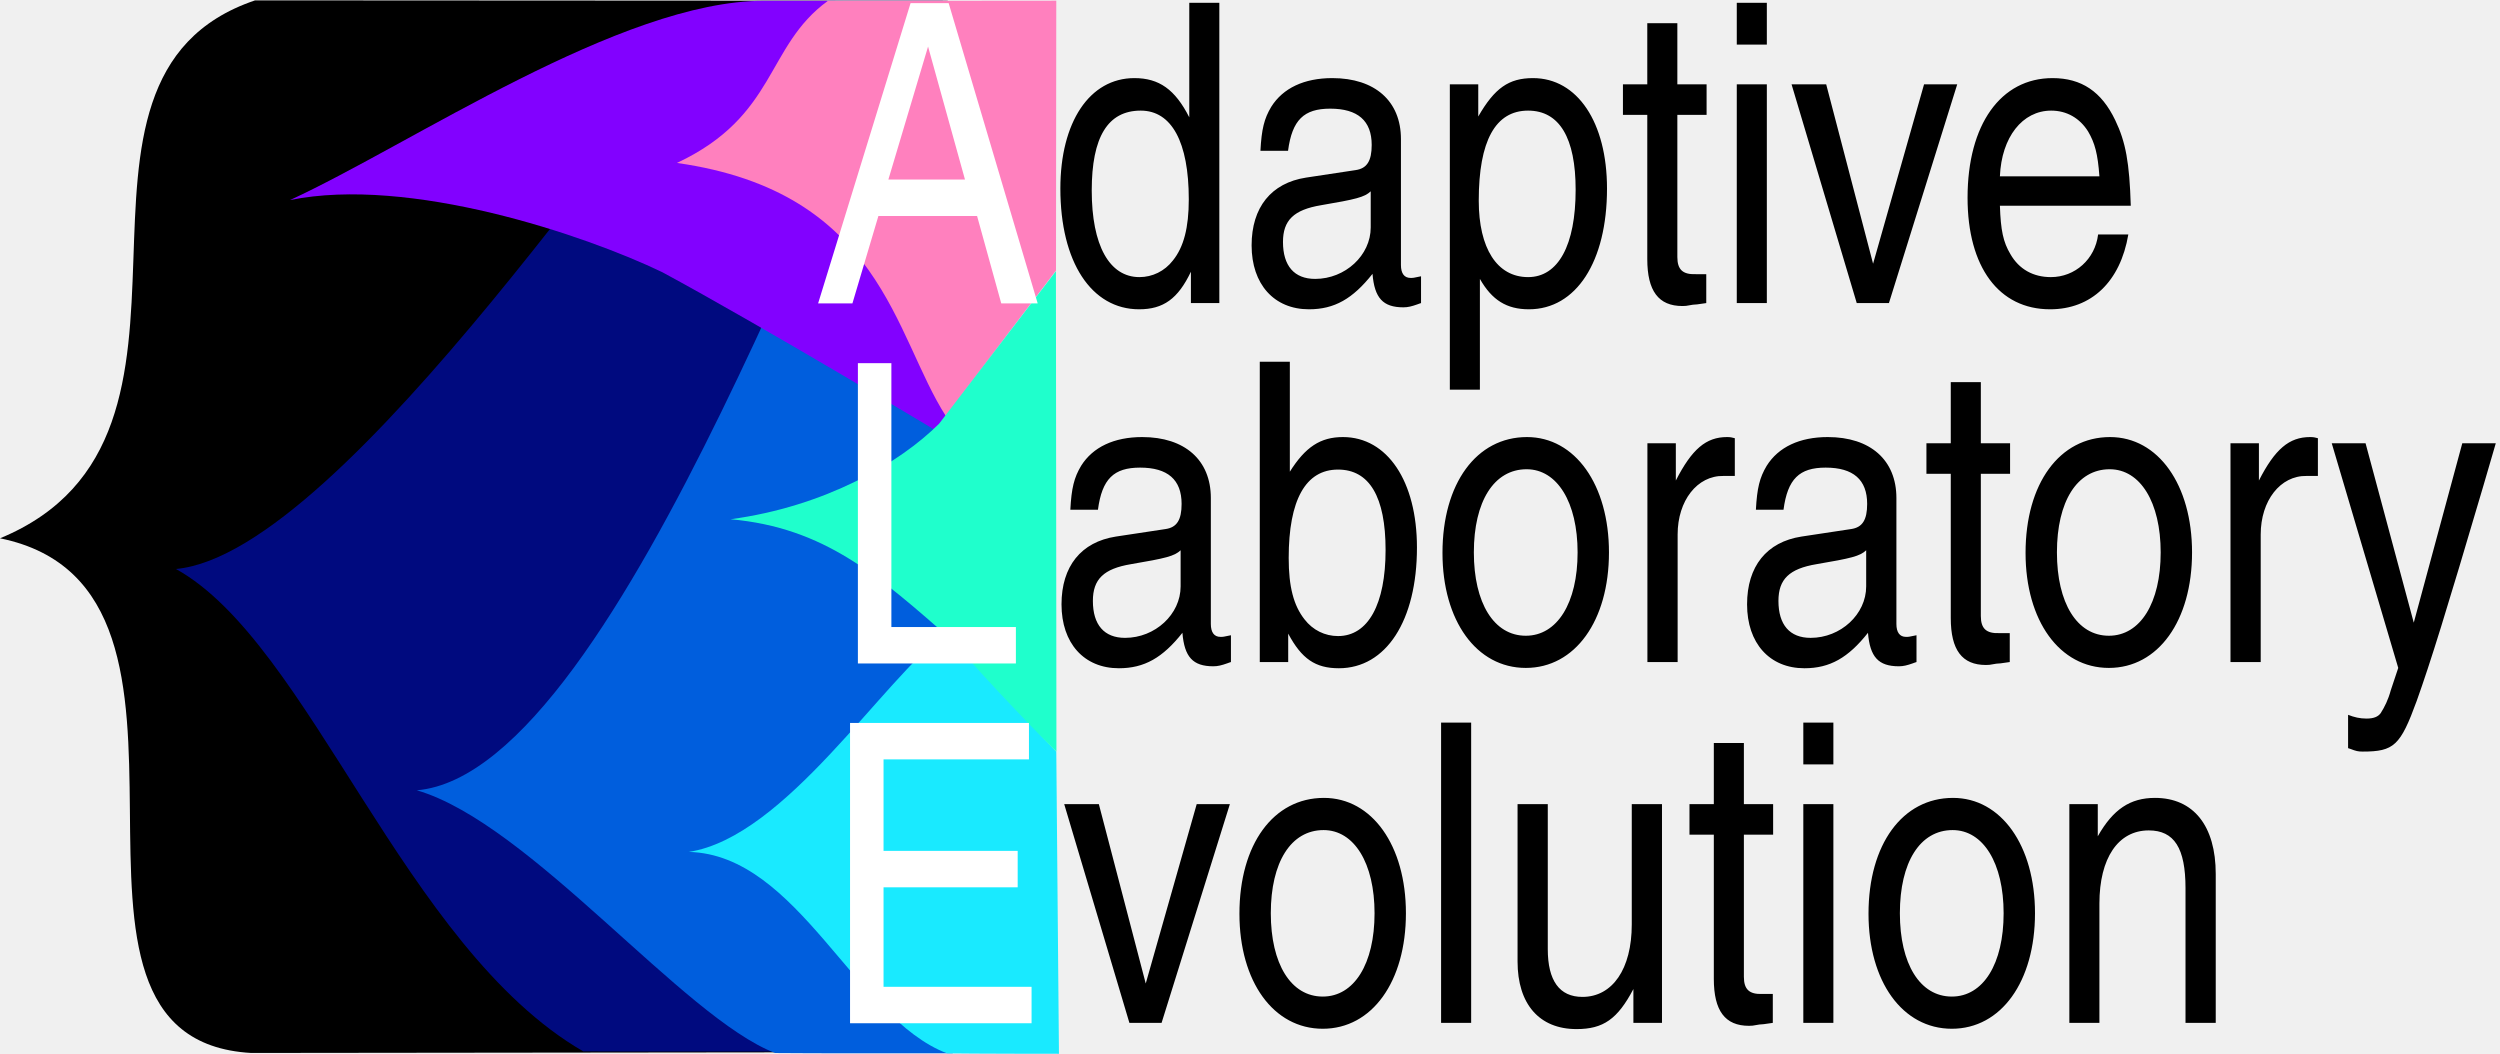
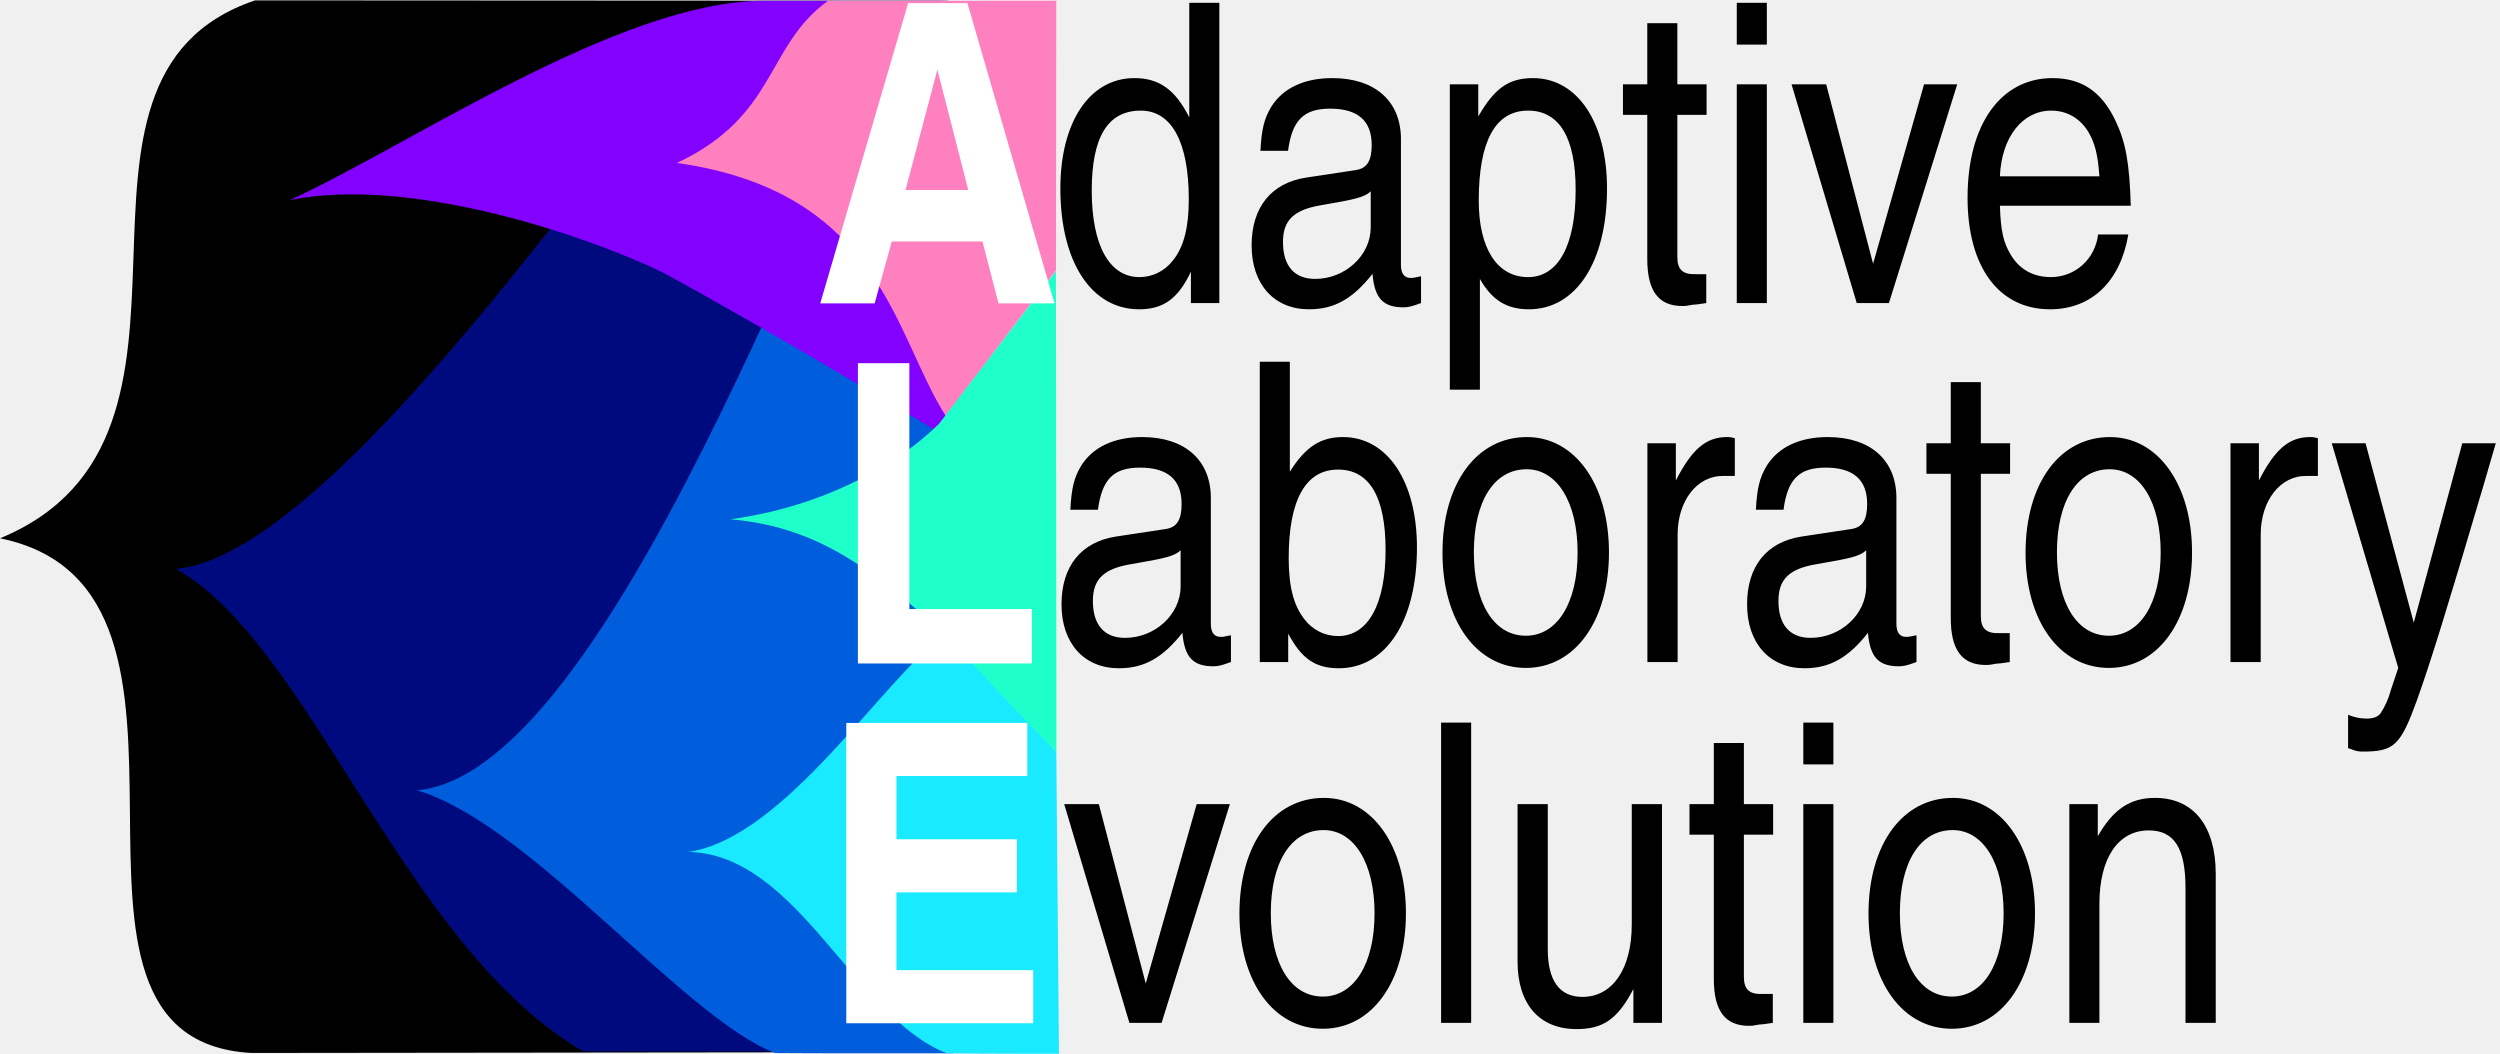
<svg xmlns="http://www.w3.org/2000/svg" width="67.474mm" height="28.441mm" viewBox="0 0 239.082 100.776" id="svg4236" version="1.1">
  <defs id="defs4238" />
  <g id="layer1" transform="translate(-22.98507,-951.9759)">
    <text xml:space="preserve" style="font-style:normal;font-weight:normal;font-size:40px;line-height:125%;font-family:sans-serif;letter-spacing:0px;word-spacing:0px;fill:#000000;fill-opacity:1;stroke:none;stroke-width:1px;stroke-linecap:butt;stroke-linejoin:miter;stroke-opacity:1" x="123.236" y="980.96" id="text5372">
      <tspan id="tspan5374" x="123.236" y="980.96" style="font-style:normal;font-variant:normal;font-weight:normal;font-stretch:condensed;font-size:40px;font-family:'Liberation Sans Narrow';-inkscape-font-specification:'Liberation Sans Narrow Condensed';fill:#000000;fill-opacity:1">daptive</tspan>
    </text>
    <text xml:space="preserve" style="font-style:normal;font-weight:normal;font-size:40px;line-height:125%;font-family:sans-serif;letter-spacing:0px;word-spacing:0px;fill:#000000;fill-opacity:1;stroke:none;stroke-width:1px;stroke-linecap:butt;stroke-linejoin:miter;stroke-opacity:1" x="123.298" y="1015.29" id="text5372-3">
      <tspan id="tspan5374-6" x="123.298" y="1015.29" style="font-style:normal;font-variant:normal;font-weight:normal;font-stretch:condensed;font-size:40px;font-family:'Liberation Sans Narrow';-inkscape-font-specification:'Liberation Sans Narrow Condensed'">aboratory</tspan>
    </text>
    <text xml:space="preserve" style="font-style:normal;font-weight:normal;font-size:40px;line-height:125%;font-family:sans-serif;letter-spacing:0px;word-spacing:0px;fill:#000000;fill-opacity:1;stroke:none;stroke-width:1px;stroke-linecap:butt;stroke-linejoin:miter;stroke-opacity:1" x="124.475" y="1049.798" id="text5372-3-7">
      <tspan id="tspan5374-6-5" x="124.475" y="1049.798" style="font-style:normal;font-variant:normal;font-weight:normal;font-stretch:condensed;font-size:40px;font-family:'Liberation Sans Narrow';-inkscape-font-specification:'Liberation Sans Narrow Condensed'">volution</tspan>
    </text>
    <g id="g6452" transform="matrix(0.2504396,0,0,0.4420894,24.81356,0.4768543)">
      <path style="fill:#000000;fill-opacity:1" d="m 90.092,2152.358 c -88.473,16.965 -2.991,94.294 -97.393,116.364 96.306,11.134 4,108.338 95.86,111.332 96.018,-0.077 265.84,-0.173 265.84,-0.173 l 0.219,-227.437 z" id="path4122-3-3" />
      <path d="m 269.681,2155.099 c -23.837,9.842 -144.71,116.841 -209.798,120.263 51.149,16.037 86.961,81.808 155.525,104.352 9.213,0.086 106.977,0.01 107.353,0 l -0.706,-223.825 z" id="path2502-3-7-6-6-6" style="fill:#000a7f;fill-opacity:1" />
      <path d="m 342.703,2155.099 c -23.837,9.842 -111.49,164.31 -190.839,168.135 43.305,7.151 101.781,49.234 136.833,56.833 9.213,0.086 67.449,0.059 67.825,0.054 l -3.495,-225.161 z" id="path2502-3-7-6-0-2-5" style="fill:#005edd;fill-opacity:1" />
      <path d="m 353.784,2289.277 c -23.837,9.842 -61.097,44.091 -98.08,47.286 41.852,0.588 63.54,35.968 98.592,43.567 9.213,0.086 42.397,0.105 42.773,0.1 l -1.013,-65.348 z" id="path2502-3-7-2-6" style="fill:#19eaff;fill-opacity:1" />
      <path style="fill:#8201ff;fill-opacity:1" d="m 284.367,2152.448 c -54.645,0 -134.5,30.999 -180.922,43.106 45.509,-5.253 112.492,7.509 142.13,15.6 38.381,11.72 108.548,35.632 108.548,35.632 l -0.012,-94.313 z" id="path4122-0-6-6" />
      <path d="m 308.803,2152.475 c -23.837,9.842 -19.315,24.859 -57.609,35.051 78.144,6.272 82.848,37.32 102.749,54.813 8.595,-6.716 41.999,-31.524 41.999,-31.524 l 0.11,-58.387 z" id="path2502-3-7-3-1-9-1" style="fill:#ff80be;fill-opacity:1" />
      <path d="m 351.307,2243.93 c -15.091,8.53 -43.535,17.912 -79.643,20.671 36.04,1.836 56.378,12.14 85.263,26.502 10.746,7.467 38.804,23.764 39.179,23.759 l -0.191,-103.936 z" id="path2502-3-7-5-2-3-2-8-2" style="fill:#1fffcc;fill-opacity:1" />
    </g>
    <text xml:space="preserve" style="font-style:normal;font-weight:normal;font-size:22.714px;line-height:22%;font-family:sans-serif;letter-spacing:0px;word-spacing:0px;fill:#ffffff;fill-opacity:1;stroke:none;stroke-width:1px;stroke-linecap:butt;stroke-linejoin:miter;stroke-opacity:1" x="100.787" y="980.995" id="text6410-9">
-       <tspan id="tspan6412-1" x="100.787" y="980.995" style="font-style:normal;font-variant:normal;font-weight:normal;font-stretch:condensed;font-size:40px;font-family:'Liberation Sans Narrow';-inkscape-font-specification:'Liberation Sans Narrow Condensed';fill:#ffffff;fill-opacity:1">A</tspan>
+       <tspan id="tspan6412-1" x="100.787" y="980.995" style="font-style:normal;font-variant:normal;font-weight:bold;font-stretch:condensed;font-size:40px;font-family:'Liberation Sans Narrow';-inkscape-font-specification:'Liberation Sans Narrow Condensed';fill:#ffffff;fill-opacity:1">A</tspan>
    </text>
    <text xml:space="preserve" style="font-style:normal;font-weight:normal;font-size:22.714px;line-height:22%;font-family:sans-serif;letter-spacing:0px;word-spacing:0px;fill:#ffffff;fill-opacity:1;stroke:none;stroke-width:1px;stroke-linecap:butt;stroke-linejoin:miter;stroke-opacity:1" x="102.543" y="1015.428" id="text6410-3-2">
-       <tspan id="tspan6412-5-7" x="102.543" y="1015.428" style="font-style:normal;font-variant:normal;font-weight:normal;font-stretch:condensed;font-size:40px;font-family:'Liberation Sans Narrow';-inkscape-font-specification:'Liberation Sans Narrow Condensed';fill:#ffffff;fill-opacity:1">L</tspan>
+       <tspan id="tspan6412-5-7" x="102.543" y="1015.428" style="font-style:normal;font-variant:normal;font-weight:bold;font-stretch:condensed;font-size:40px;font-family:'Liberation Sans Narrow';-inkscape-font-specification:'Liberation Sans Narrow Condensed';fill:#ffffff;fill-opacity:1">L</tspan>
    </text>
    <text xml:space="preserve" style="font-style:normal;font-weight:normal;font-size:22.714px;line-height:22%;font-family:sans-serif;letter-spacing:0px;word-spacing:0px;fill:#ffffff;fill-opacity:1;stroke:none;stroke-width:1px;stroke-linecap:butt;stroke-linejoin:miter;stroke-opacity:1" x="101.434" y="1049.834" id="text6410-6-0">
-       <tspan id="tspan6412-2-9" x="101.434" y="1049.834" style="font-style:normal;font-variant:normal;font-weight:normal;font-stretch:condensed;font-size:40px;font-family:'Liberation Sans Narrow';-inkscape-font-specification:'Liberation Sans Narrow Condensed';fill:#ffffff;fill-opacity:1">E</tspan>
+       <tspan id="tspan6412-2-9" x="101.434" y="1049.834" style="font-style:normal;font-variant:normal;font-weight:bold;font-stretch:condensed;font-size:40px;font-family:'Liberation Sans Narrow';-inkscape-font-specification:'Liberation Sans Narrow Condensed';fill:#ffffff;fill-opacity:1">E</tspan>
    </text>
  </g>
</svg>
